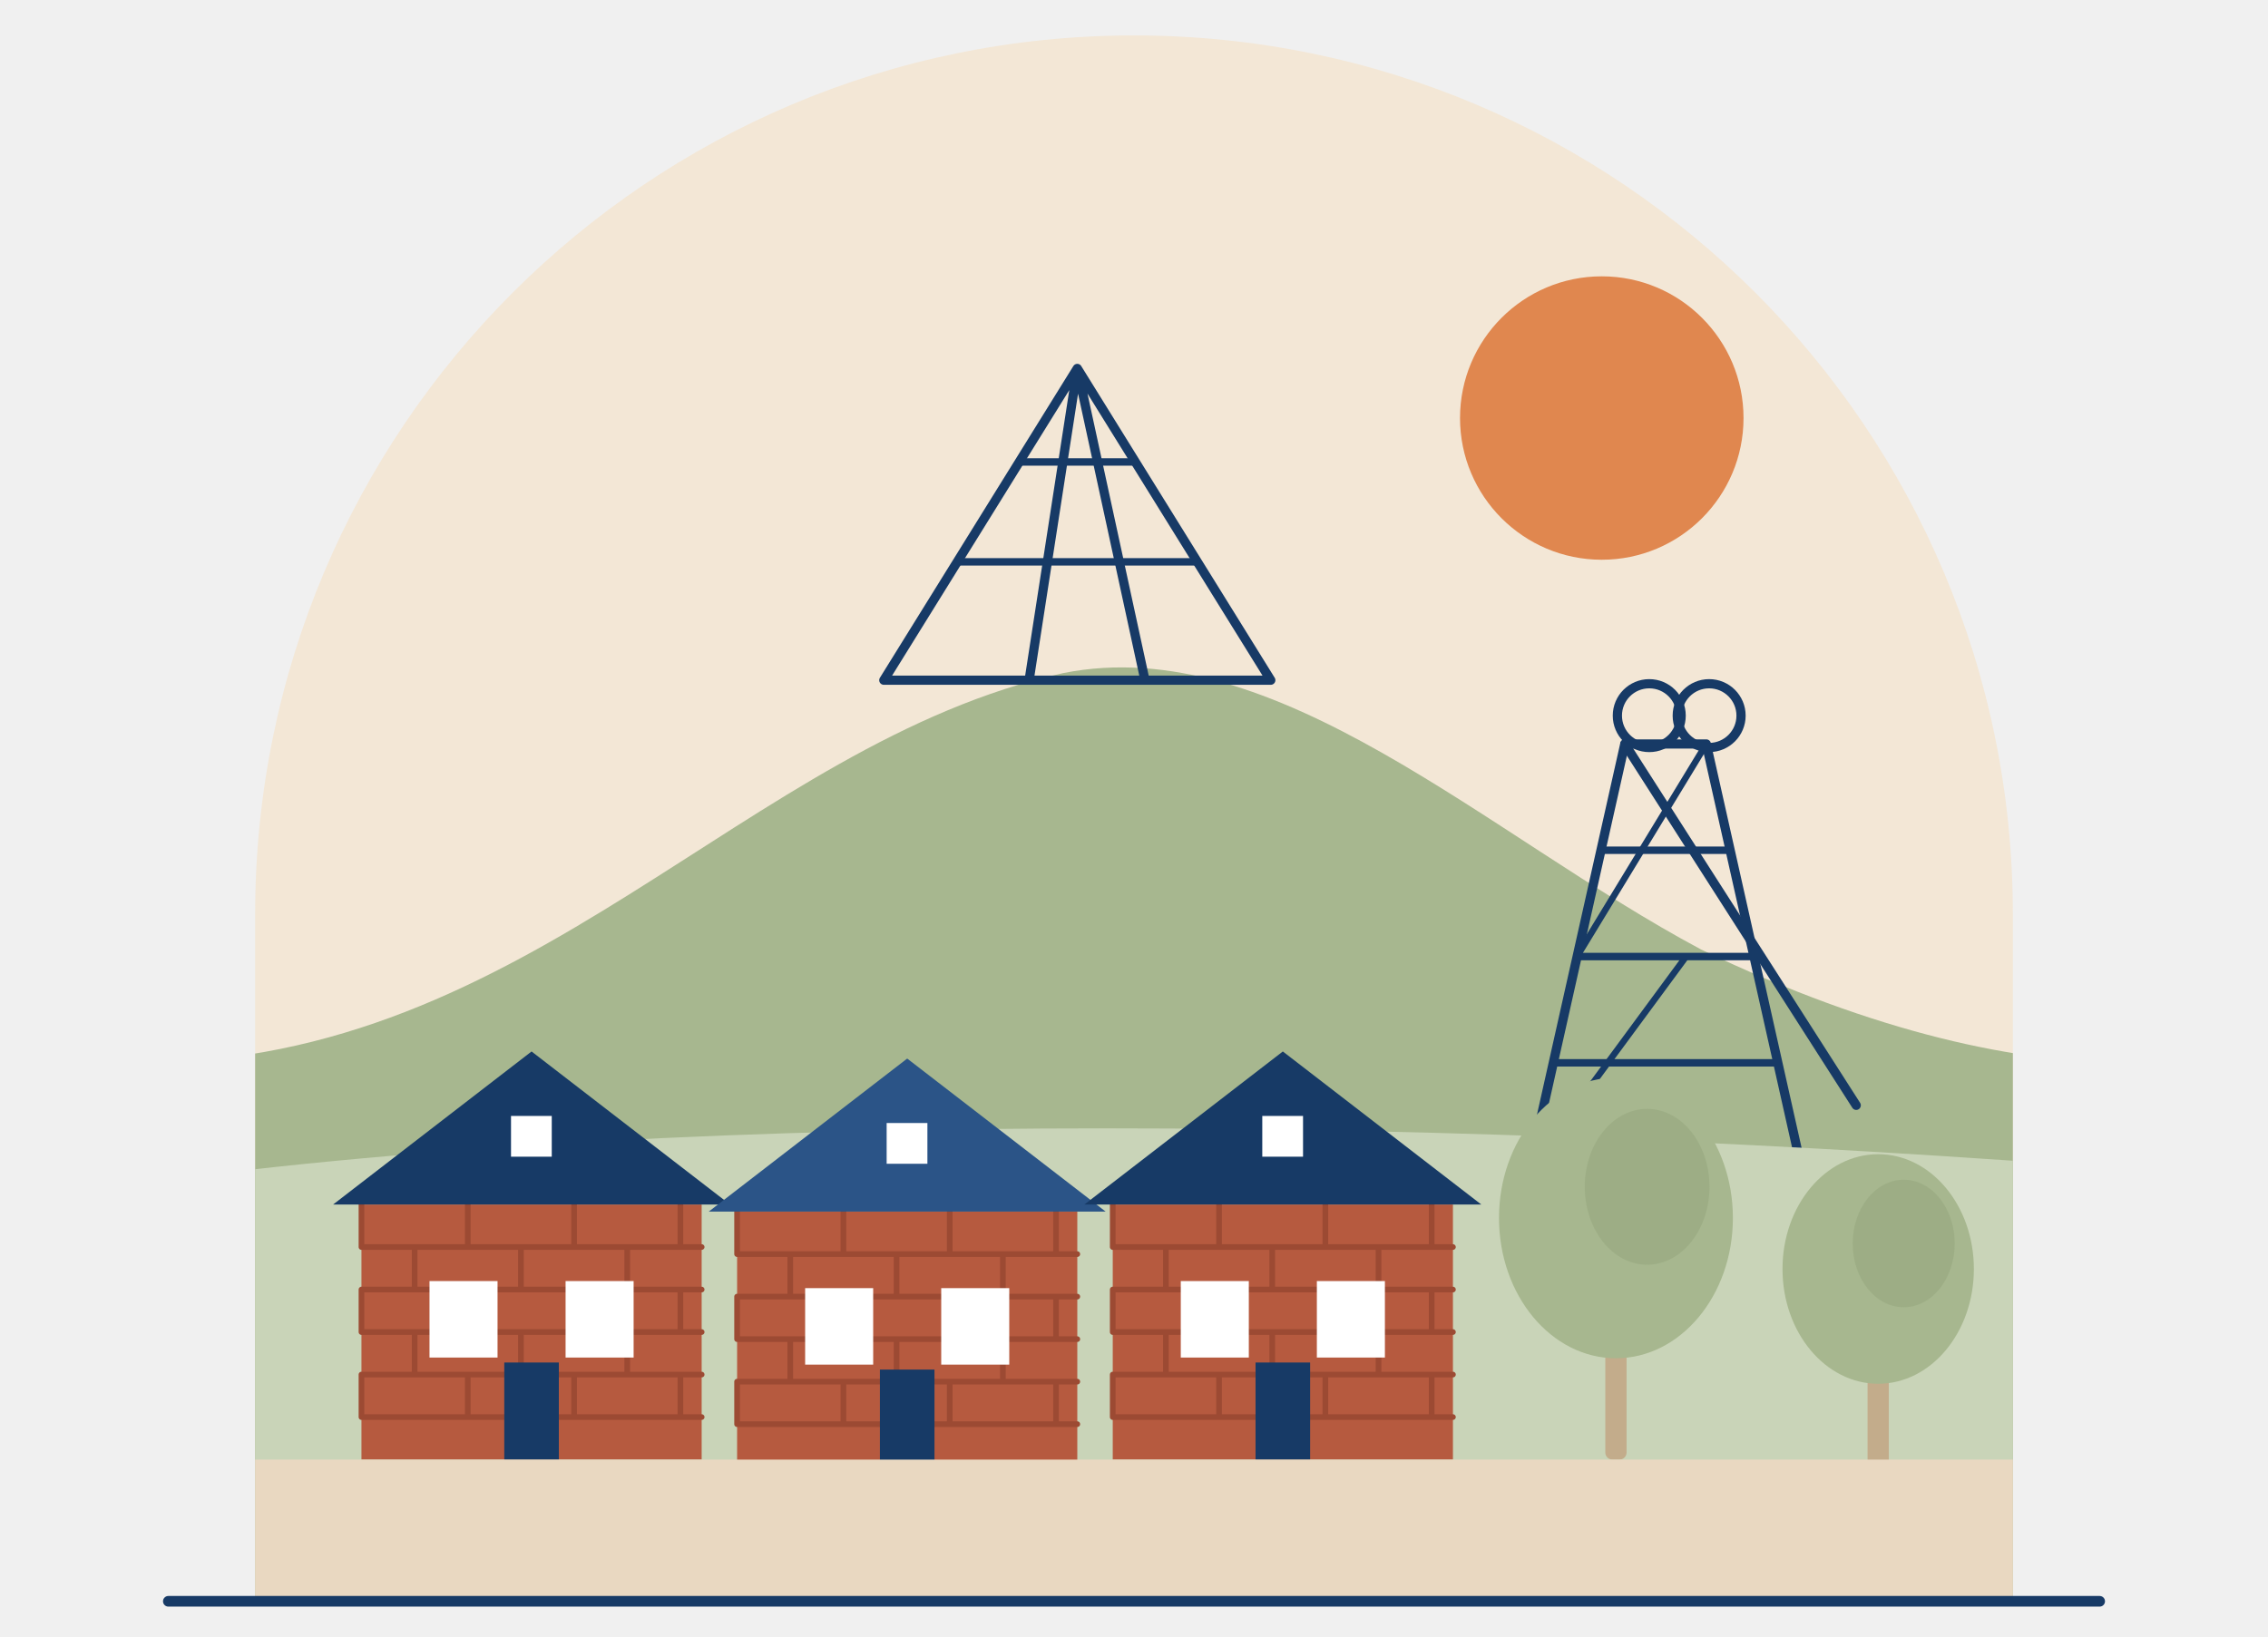
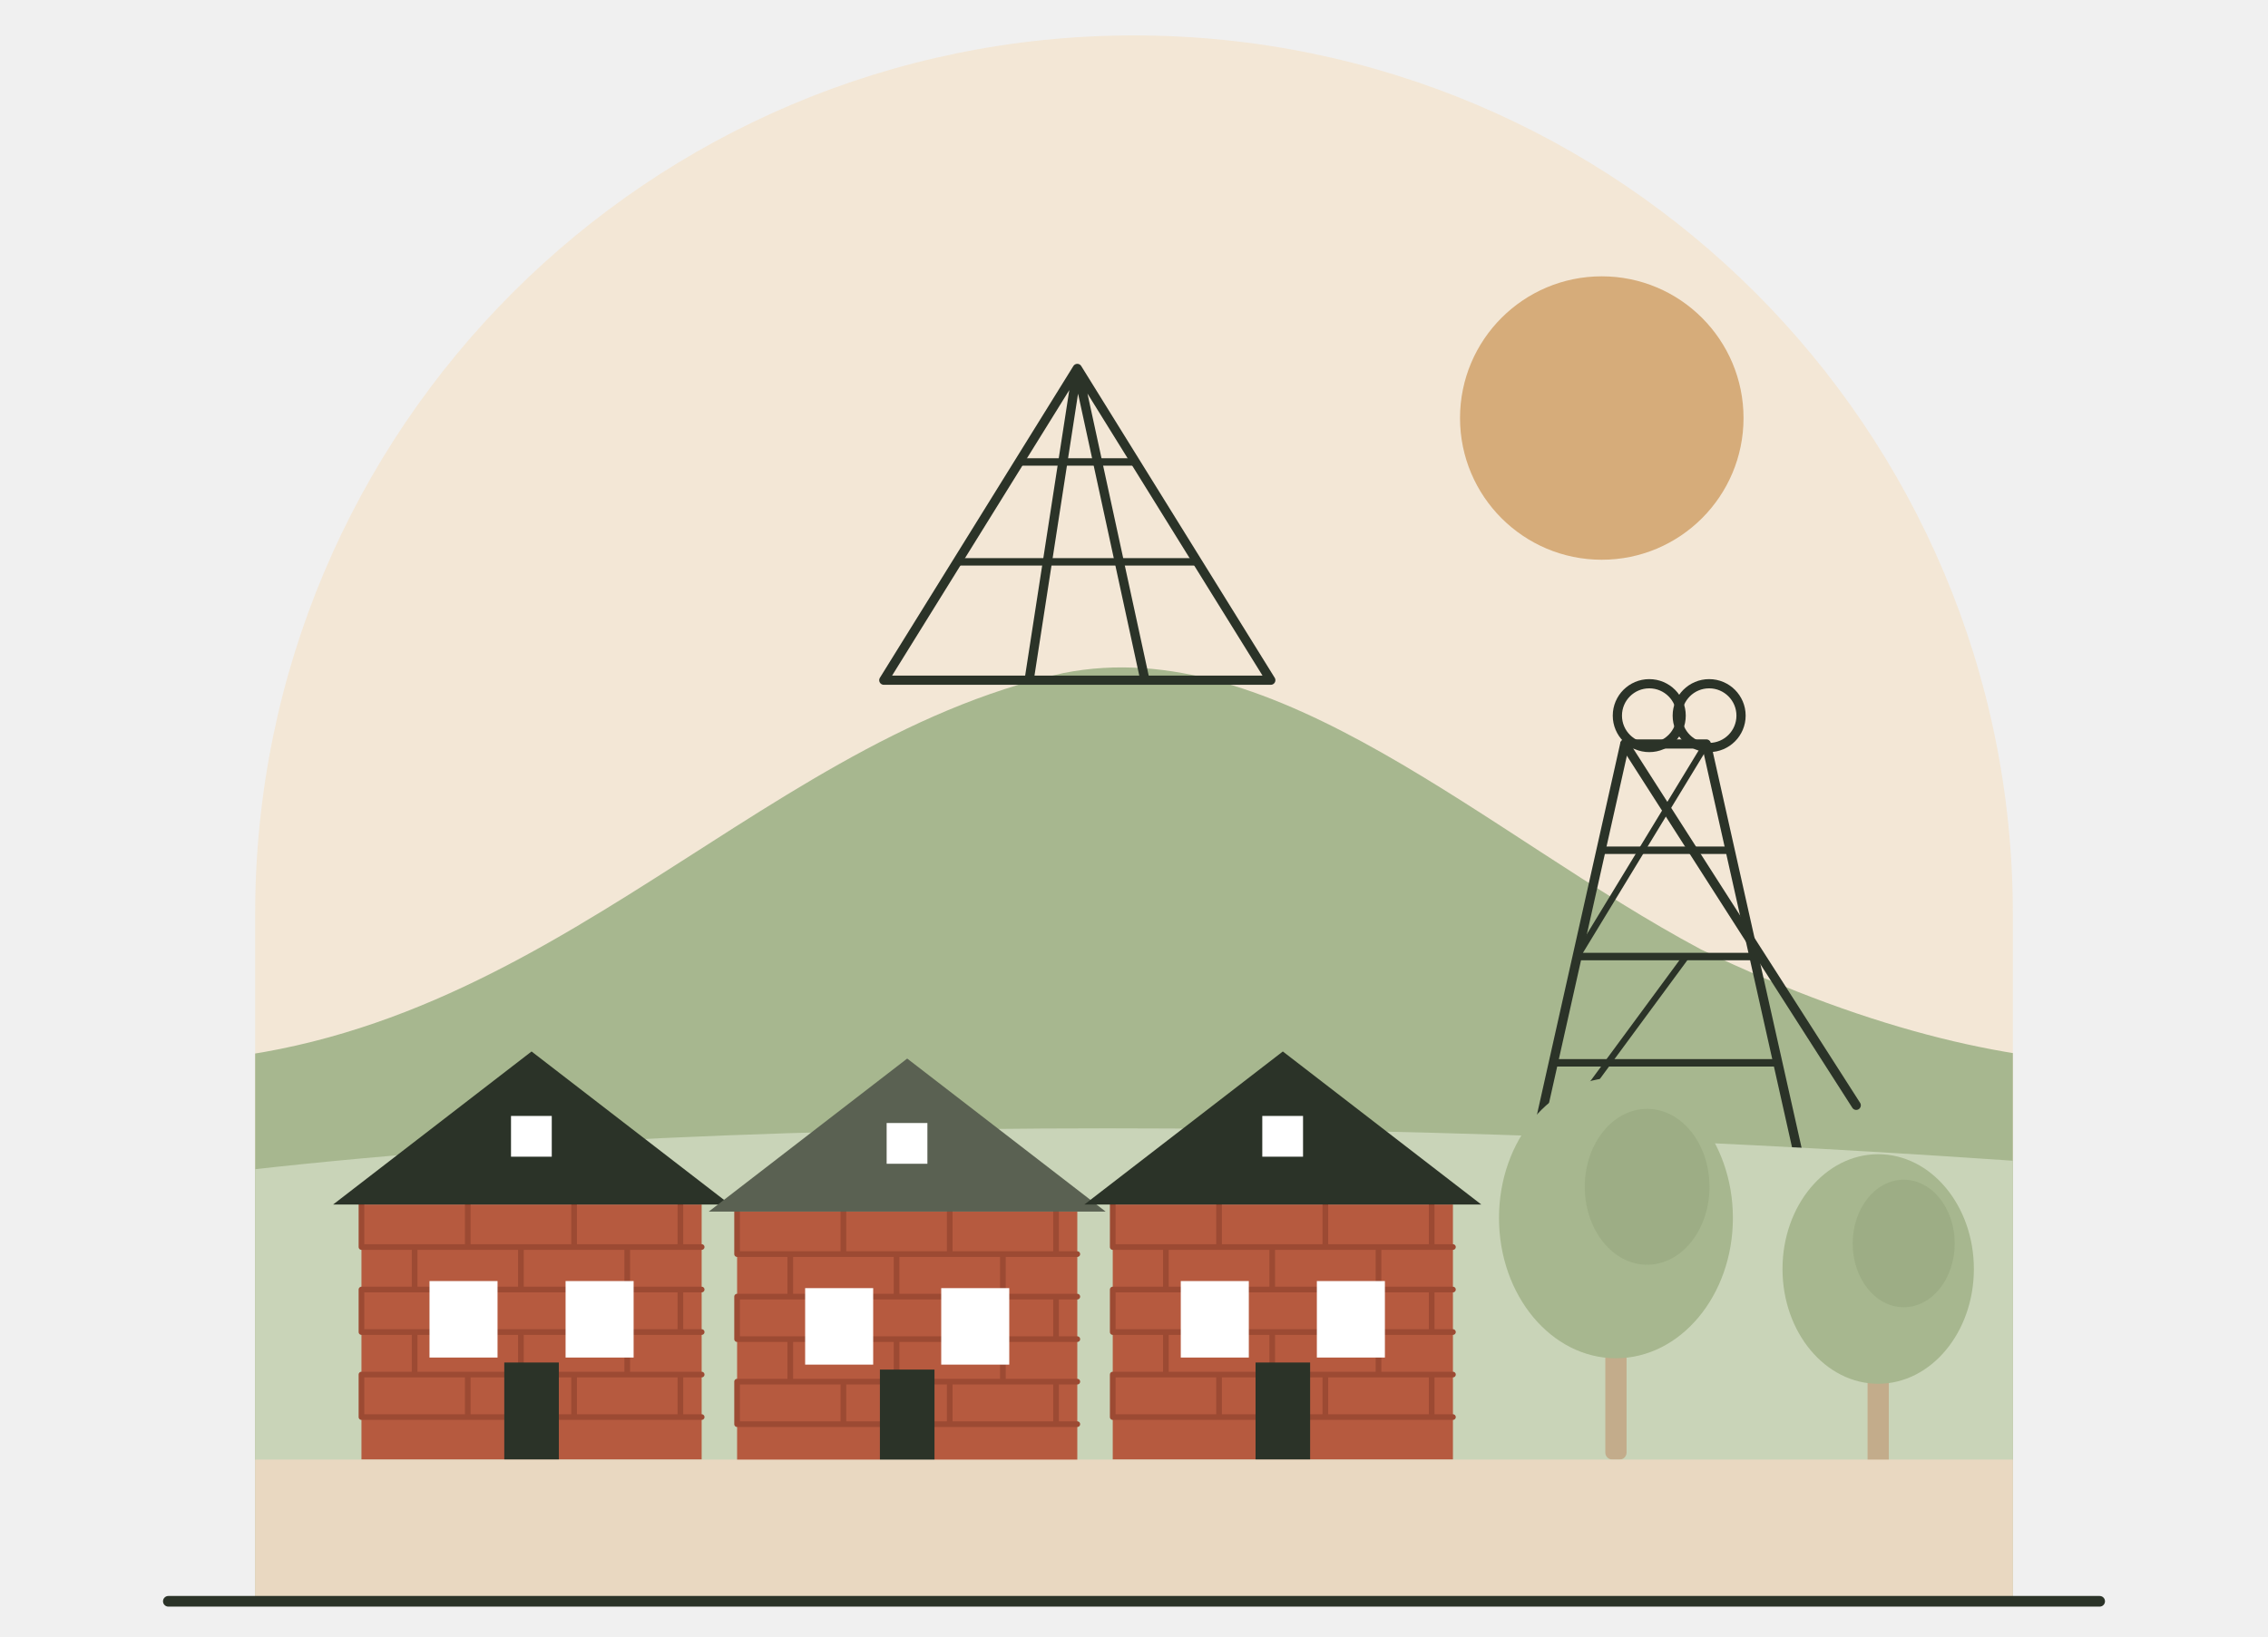
<svg xmlns="http://www.w3.org/2000/svg" viewBox="0 0 640 462" fill="none" stroke-linecap="round" stroke-linejoin="round">
  <clipPath id="ue">
    <path d="M72 452 L72 258 A248 248 0 0 1 568 258 L568 452 Z" />
  </clipPath>
  <g clip-path="url(#ue)">
    <rect x="0" y="0" width="640" height="462" fill="#f3e7d6" />
    <rect x="0" y="470" width="640" height="-8" fill="#e9d8c1" />
-     <circle cx="452" cy="118" r="40" fill="#e0874f" />
+     <circle cx="452" cy="118" r="40" fill="#d6ac7a" />
    <path d="M40 300 C150 300 210 210 300 190 C360 178 420 236 480 268 C530 292 570 300 600 300 L600 470 L40 470 Z" fill="#a7b78f" />
-     <path d="M249.4 192 304 104 358.6 192 Z M304 104 L290.4 192 M304 104 L323.1 192" stroke="#173a66" stroke-width="2.6" />
-     <path d="M270.2 158.6 L337.8 158.6 M287.6 130.4 L320.4 130.4" stroke="#173a66" stroke-width="2.1" />
-     <path d="M431.6 330 L458.5 210 L481.5 210 L508.4 330" stroke="#173a66" stroke-width="2.6" />
-     <path d="M458.5 210 L523.8 312" stroke="#173a66" stroke-width="2.6" />
-     <path d="M438.3 300 L501.7 300" stroke="#173a66" stroke-width="2.1" />
-     <path d="M445 270 L495 270" stroke="#173a66" stroke-width="2.1" />
-     <path d="M451.8 240 L488.2 240" stroke="#173a66" stroke-width="2.1" />
-     <path d="M431.6 330 L475.8 270 L445 270 L481.5 210" stroke="#173a66" stroke-width="1.8" />
-     <circle cx="465.4" cy="202" r="9" stroke="#173a66" stroke-width="2.6" />
-     <circle cx="482.3" cy="202" r="9" stroke="#173a66" stroke-width="2.6" />
+     <path d="M249.4 192 304 104 358.6 192 Z M304 104 L290.4 192 M304 104 L323.1 192" stroke="#2b3328" stroke-width="2.6" />
+     <path d="M270.2 158.6 L337.8 158.6 M287.6 130.4 L320.4 130.4" stroke="#2b3328" stroke-width="2.1" />
+     <path d="M431.6 330 L458.5 210 L481.5 210 L508.4 330" stroke="#2b3328" stroke-width="2.6" />
+     <path d="M458.5 210 L523.8 312" stroke="#2b3328" stroke-width="2.6" />
+     <path d="M438.3 300 L501.7 300" stroke="#2b3328" stroke-width="2.1" />
+     <path d="M445 270 L495 270" stroke="#2b3328" stroke-width="2.1" />
+     <path d="M451.8 240 L488.2 240" stroke="#2b3328" stroke-width="2.1" />
+     <path d="M431.6 330 L475.8 270 L445 270 L481.5 210" stroke="#2b3328" stroke-width="1.8" />
+     <circle cx="465.4" cy="202" r="9" stroke="#2b3328" stroke-width="2.6" />
+     <circle cx="482.3" cy="202" r="9" stroke="#2b3328" stroke-width="2.6" />
    <path d="M40 334 C200 312 420 316 600 330 L600 470 L40 470 Z" fill="#c9d4b8" />
    <rect x="102" y="340" width="96" height="72" fill="#b65a3f" />
    <path d="M102 352 H198 M102 340 V352 M132 340 V352 M162 340 V352 M192 340 V352 M102 364 H198 M117 352 V364 M147 352 V364 M177 352 V364 M102 376 H198 M102 364 V376 M132 364 V376 M162 364 V376 M192 364 V376 M102 388 H198 M117 376 V388 M147 376 V388 M177 376 V388 M102 400 H198 M102 388 V400 M132 388 V400 M162 388 V400 M192 388 V400 " stroke="#9c4a33" stroke-width="1.6" />
-     <path d="M94 340 L150 296.8 206 340 Z" fill="#173a66" />
+     <path d="M94 340 L150 296.8 206 340 Z" fill="#2b3328" />
    <rect x="121.2" y="361.6" width="19.2" height="21.6" fill="#ffffff" />
    <rect x="159.6" y="361.6" width="19.2" height="21.6" fill="#ffffff" />
-     <rect x="142.3" y="384.6" width="15.4" height="27.4" fill="#173a66" />
+     <rect x="142.3" y="384.6" width="15.4" height="27.4" fill="#2b3328" />
    <rect x="144.2" y="315" width="11.5" height="11.5" fill="#ffffff" />
    <rect x="208" y="342" width="96" height="72" fill="#b65a3f" />
    <path d="M208 354 H304 M208 342 V354 M238 342 V354 M268 342 V354 M298 342 V354 M208 366 H304 M223 354 V366 M253 354 V366 M283 354 V366 M208 378 H304 M208 366 V378 M238 366 V378 M268 366 V378 M298 366 V378 M208 390 H304 M223 378 V390 M253 378 V390 M283 378 V390 M208 402 H304 M208 390 V402 M238 390 V402 M268 390 V402 M298 390 V402 " stroke="#9c4a33" stroke-width="1.6" />
-     <path d="M200 342 L256 298.8 312 342 Z" fill="#2b5487" />
+     <path d="M200 342 L256 298.8 312 342 Z" fill="#5a6152" />
    <rect x="227.2" y="363.6" width="19.2" height="21.6" fill="#ffffff" />
    <rect x="265.6" y="363.6" width="19.2" height="21.6" fill="#ffffff" />
-     <rect x="248.3" y="386.6" width="15.4" height="27.4" fill="#173a66" />
+     <rect x="248.3" y="386.6" width="15.4" height="27.4" fill="#2b3328" />
    <rect x="250.2" y="317" width="11.5" height="11.5" fill="#ffffff" />
    <rect x="314" y="340" width="96" height="72" fill="#b65a3f" />
    <path d="M314 352 H410 M314 340 V352 M344 340 V352 M374 340 V352 M404 340 V352 M314 364 H410 M329 352 V364 M359 352 V364 M389 352 V364 M314 376 H410 M314 364 V376 M344 364 V376 M374 364 V376 M404 364 V376 M314 388 H410 M329 376 V388 M359 376 V388 M389 376 V388 M314 400 H410 M314 388 V400 M344 388 V400 M374 388 V400 M404 388 V400 " stroke="#9c4a33" stroke-width="1.6" />
-     <path d="M306 340 L362 296.8 418 340 Z" fill="#173a66" />
+     <path d="M306 340 L362 296.8 418 340 Z" fill="#2b3328" />
    <rect x="333.2" y="361.6" width="19.2" height="21.6" fill="#ffffff" />
    <rect x="371.6" y="361.6" width="19.2" height="21.6" fill="#ffffff" />
-     <rect x="354.3" y="384.6" width="15.4" height="27.4" fill="#173a66" />
+     <rect x="354.3" y="384.6" width="15.4" height="27.4" fill="#2b3328" />
    <rect x="356.2" y="315" width="11.5" height="11.5" fill="#ffffff" />
    <rect x="453" y="362.5" width="6" height="49.5" rx="2" fill="#c3ac8b" />
    <ellipse cx="456" cy="343.8" rx="33" ry="39.6" fill="#a7b78f" />
    <ellipse cx="464.8" cy="335" rx="17.6" ry="22" fill="#8a9c72" opacity=".35" />
    <rect x="527" y="373.5" width="6" height="40.5" rx="2" fill="#c3ac8b" />
    <ellipse cx="530" cy="358.2" rx="27" ry="32.4" fill="#a7b78f" />
    <ellipse cx="537.2" cy="351" rx="14.4" ry="18" fill="#8a9c72" opacity=".35" />
    <rect x="40" y="412" width="560" height="60" fill="#e9d8c1" />
  </g>
-   <rect x="46" y="450.5" width="548" height="3" rx="1.5" fill="#173a66" />
+   <rect x="46" y="450.5" width="548" height="3" rx="1.5" fill="#2b3328" />
</svg>
